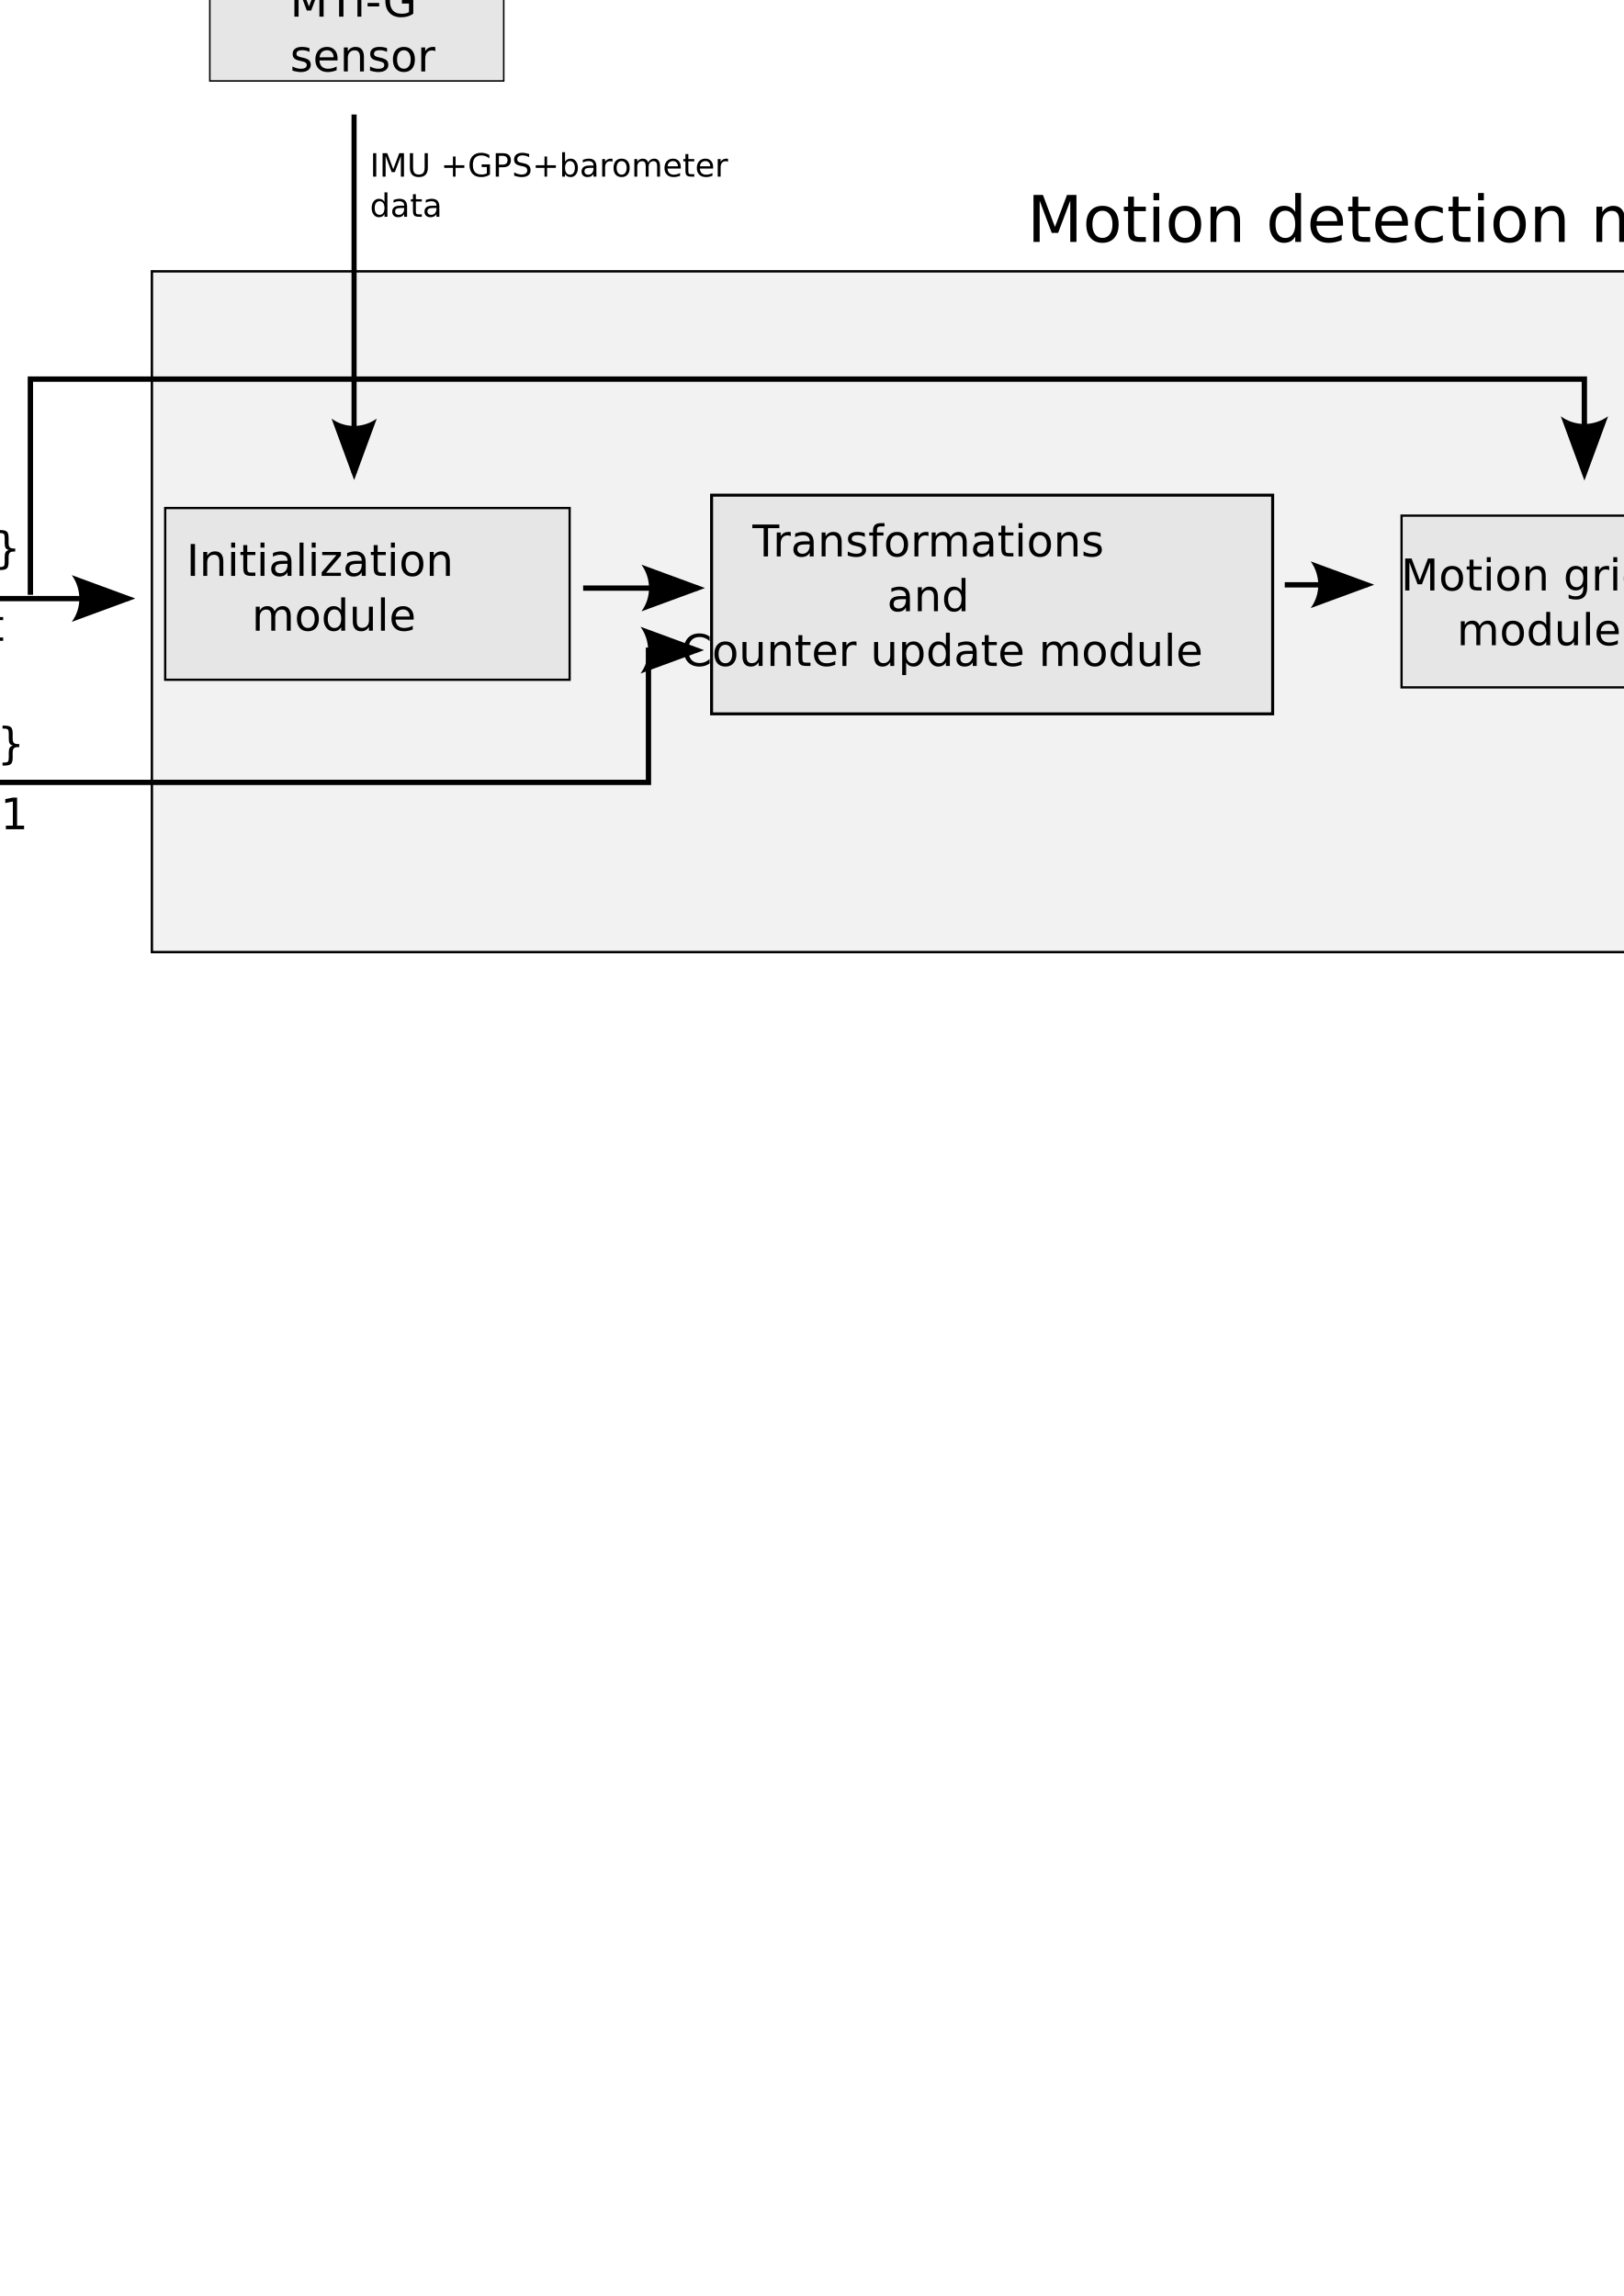
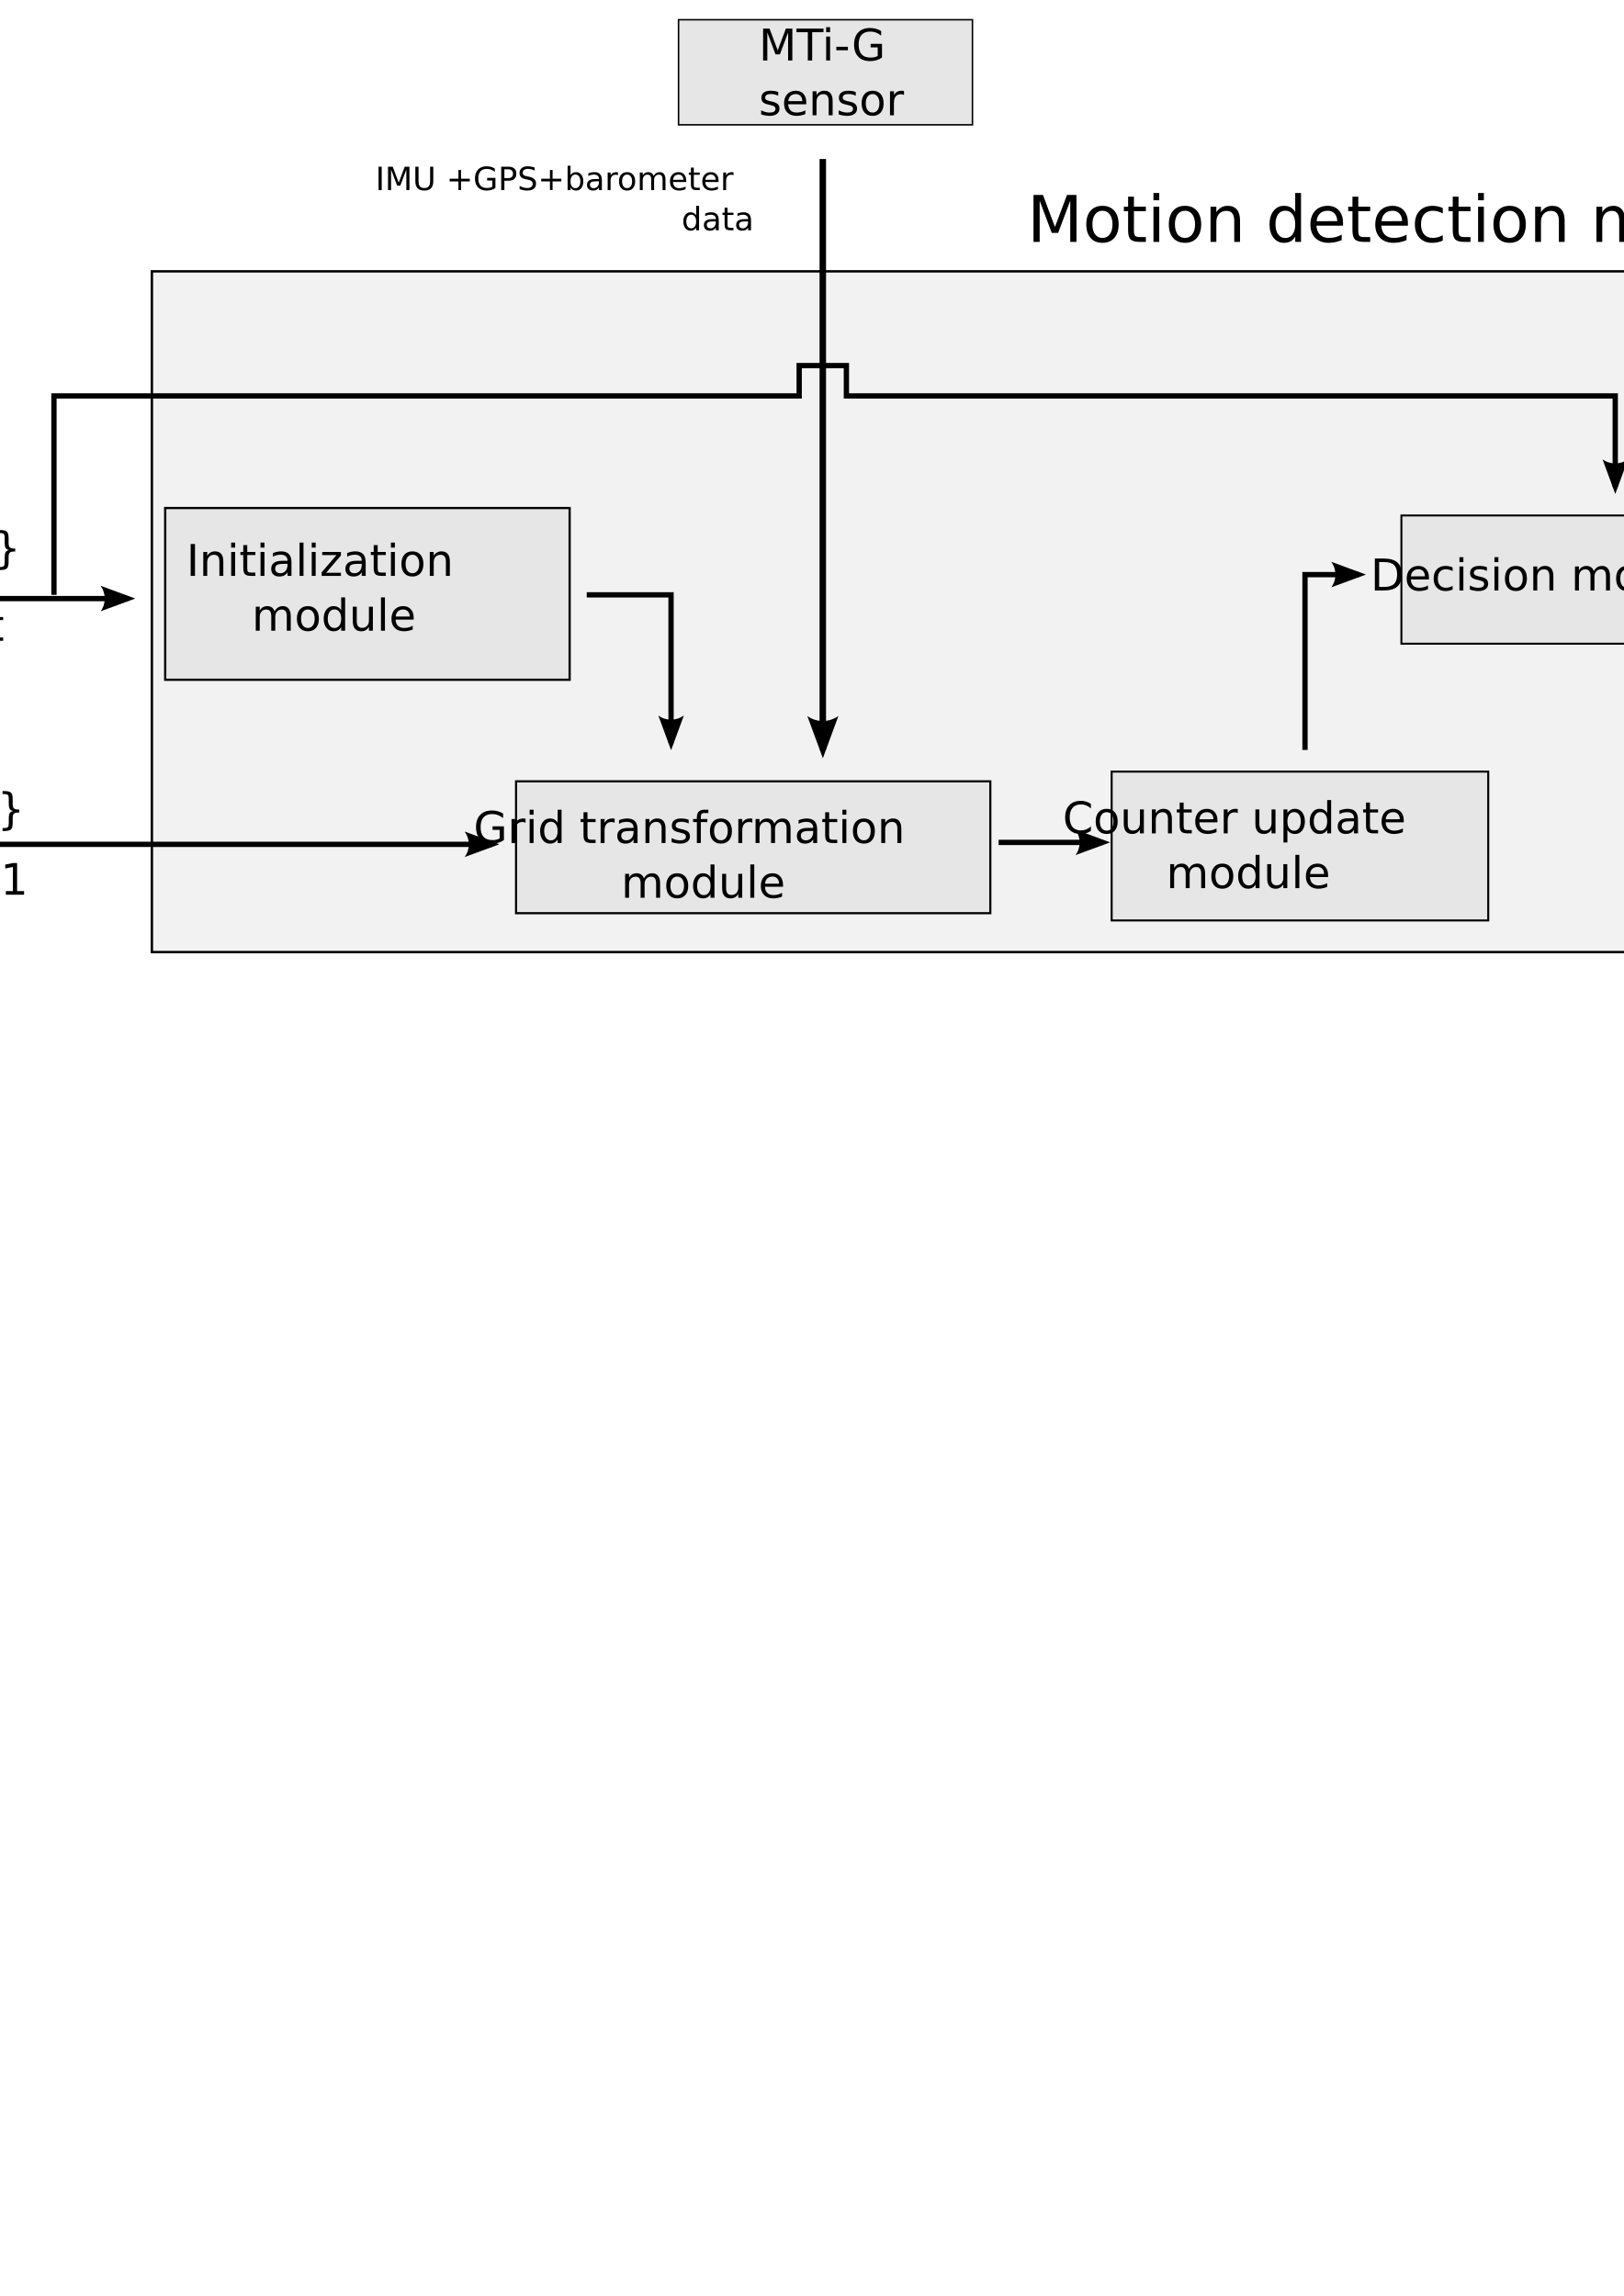
<svg xmlns="http://www.w3.org/2000/svg" width="210mm" height="297mm" id="svg2" version="1.1">
  <defs id="defs4">
    <marker orient="auto" refY="0.0" refX="0.0" id="Arrow1Lend" style="overflow:visible;">
      <path id="path4712" d="M 0.0,0.0 L 5.0,-5.0 L -12.5,0.0 L 5.0,5.0 L 0.0,0.0 z " style="fill-rule:evenodd;stroke:#000000;stroke-width:1.0pt;marker-start:none;" transform="scale(0.8) rotate(180) translate(12.5,0)" />
    </marker>
    <marker orient="auto" refY="0.0" refX="0.0" id="Arrow2Mend" style="overflow:visible;">
      <path id="path4736" style="font-size:12.0;fill-rule:evenodd;stroke-width:0.625;stroke-linejoin:round;" d="M 8.719,4.034 L -2.207,0.016 L 8.719,-4.002 C 6.973,-1.63 6.983,1.616 8.719,4.034 z " transform="scale(0.6) rotate(180) translate(0,0)" />
    </marker>
    <marker orient="auto" refY="0.0" refX="0.0" id="Arrow2Lend" style="overflow:visible;">
      <path id="path4730" style="font-size:12.0;fill-rule:evenodd;stroke-width:0.625;stroke-linejoin:round;" d="M 8.719,4.034 L -2.207,0.016 L 8.719,-4.002 C 6.973,-1.63 6.983,1.616 8.719,4.034 z " transform="scale(1.1) rotate(180) translate(1,0)" />
    </marker>
    <marker orient="auto" refY="0" refX="0" id="Arrow2Lend-2" style="overflow:visible">
      <path id="path4730-2" style="font-size:12px;fill-rule:evenodd;stroke-width:0.625;stroke-linejoin:round" d="M 8.719,4.034 -2.207,0.016 8.719,-4.002 c -1.745,2.372 -1.735,5.617 -6e-7,8.035 z" transform="matrix(-1.1,0,0,-1.1,-1.1,0)" />
    </marker>
    <marker orient="auto" refY="0" refX="0" id="Arrow2Lend-4" style="overflow:visible">
      <path id="path4730-27" style="font-size:12px;fill-rule:evenodd;stroke-width:0.625;stroke-linejoin:round" d="M 8.719,4.034 -2.207,0.016 8.719,-4.002 c -1.745,2.372 -1.735,5.617 -6e-7,8.035 z" transform="matrix(-1.1,0,0,-1.1,-1.1,0)" />
    </marker>
  </defs>
  <g id="layer1">
    <rect style="fill:#f2f2f2;stroke:#000000;stroke-width:1.169;stroke-miterlimit:4;stroke-dasharray:none" id="rect3696" width="831.937" height="332.826" x="74.246" y="132.652" />
    <rect style="text-align:center;line-height:125%;writing-mode:lr-tb;text-anchor:middle;fill:#e6e6e6;stroke:#000000;stroke-width:1.099" id="rect4484" width="197.703" height="83.967" x="80.748" y="248.368" />
    <text xml:space="preserve" style="font-size:21.419px;font-style:normal;font-weight:normal;text-align:center;line-height:125%;writing-mode:lr-tb;text-anchor:middle;fill:#000000;fill-opacity:1;stroke:none;font-family:Bitstream Vera Sans" x="180.232" y="281.563" id="text4486">
      <tspan id="tspan6274" x="183.642" y="281.563">Initialization </tspan>
      <tspan id="tspan6278" x="180.232" y="308.336">module</tspan>
    </text>
-     <g id="g6335" transform="translate(-174.0724,-227.0844)">
-       <rect y="469.171" x="521.907" height="106.917" width="274.269" id="rect4484-3" style="text-align:center;line-height:125%;writing-mode:lr-tb;text-anchor:middle;fill:#e6e6e6;stroke:#000000;stroke-width:1.46" />
-       <text id="text4486-9" y="499.127" x="658.45" style="font-size:21.419px;font-style:normal;font-weight:normal;text-align:center;line-height:125%;writing-mode:lr-tb;text-anchor:middle;fill:#000000;fill-opacity:1;stroke:none;font-family:Bitstream Vera Sans" xml:space="preserve">
-         <tspan id="tspan4529" y="499.127" x="658.45">Transformations</tspan>
-         <tspan y="525.9" x="658.45" id="tspan6282">and</tspan>
-         <tspan y="552.674" x="658.45" id="tspan6284">Counter update module</tspan>
+     <g id="g6228" transform="translate(-17.89011,-21.42857)">
+       <rect y="403.416" x="270.153" height="64.477" width="231.829" id="rect4484-3" style="text-align:center;line-height:125%;writing-mode:lr-tb;text-anchor:middle;fill:#e6e6e6;stroke:#000000;stroke-width:1.043" />
+       <text id="text4486-9" y="433.581" x="385.477" style="font-size:21.419px;font-style:normal;font-weight:normal;text-align:center;line-height:125%;writing-mode:lr-tb;text-anchor:middle;fill:#000000;fill-opacity:1;stroke:none;font-family:Bitstream Vera Sans" xml:space="preserve">
+         <tspan id="tspan6202" y="433.581" x="385.477">Grid transformation</tspan>
+         <tspan id="tspan6206" y="460.354" x="385.477">module</tspan>
      </text>
    </g>
-     <g id="g4619" transform="translate(23.57761,-29.67033)">
+     <g id="g4619" transform="translate(252.6985,-8.241757)">
      <rect y="17.888" x="78.987" height="51.366" width="143.674" id="rect4484-3-6" style="fill:#e6e6e6;stroke:#000000;stroke-width:0.733" />
      <text id="text4486-9-1" y="37.823" x="118.223" style="font-size:21.419px;font-style:normal;font-weight:normal;fill:#000000;fill-opacity:1;stroke:none;font-family:Bitstream Vera Sans" xml:space="preserve">
        <tspan id="tspan4529-3" y="37.823" x="118.223">MTi-G </tspan>
        <tspan y="64.596" x="118.223" id="tspan4642">sensor</tspan>
      </text>
    </g>
    <text xml:space="preserve" style="font-size:31.481px;font-style:normal;font-weight:normal;fill:#000000;fill-opacity:1;stroke:none;font-family:Bitstream Vera Sans" x="502.101" y="118.267" id="text4584">
      <tspan x="502.101" y="118.267" id="tspan4588">Motion detection module</tspan>
    </text>
-     <path style="fill:none;stroke:#000000;stroke-width:2.584;stroke-linecap:butt;stroke-linejoin:miter;stroke-miterlimit:4;stroke-opacity:1;stroke-dasharray:none;marker-end:url(#Arrow2Lend)" d="m 285.049,287.528 56.125,0" id="path4592-0" />
-     <path style="fill:none;stroke:#000000;stroke-width:2.5;stroke-linecap:butt;stroke-linejoin:miter;stroke-miterlimit:4;stroke-opacity:1;stroke-dasharray:none;marker-end:url(#Arrow2Lend)" d="m 173.078,55.98 0,175.402" id="path4650" />
-     <text xml:space="preserve" style="font-size:15.695px;font-style:normal;font-weight:normal;fill:#000000;fill-opacity:1;stroke:none;font-family:Bitstream Vera Sans" x="180.83" y="86.362" id="text4673">
-       <tspan x="180.83" y="86.362" id="tspan4702">IMU +GPS+barometer</tspan>
-       <tspan x="180.83" y="105.981" id="tspan4646">data</tspan>
+     <path style="fill:none;stroke:#000000;stroke-width:3.154;stroke-linecap:butt;stroke-linejoin:miter;stroke-miterlimit:4;stroke-opacity:1;stroke-dasharray:none;marker-end:url(#Arrow2Mend)" d="m 402.2,77.736 0,288.794" id="path4650" />
+     <text xml:space="preserve" style="font-size:15.695px;font-style:normal;font-weight:normal;text-align:end;text-anchor:end;fill:#000000;fill-opacity:1;stroke:none;font-family:Bitstream Vera Sans" x="393.467" y="92.956" id="text4673">
+       <tspan x="393.467" y="92.956" id="tspan4702">IMU +GPS+barometer</tspan>
+       <tspan x="393.467" y="112.574" id="tspan4646">data</tspan>
    </text>
-     <path style="fill:none;stroke:#000000;stroke-width:2.584;stroke-linecap:butt;stroke-linejoin:miter;stroke-miterlimit:4;stroke-opacity:1;stroke-dasharray:none;marker-end:url(#Arrow2Lend)" d="m 888.218,291.424 49.414,0" id="path4704" />
+     <path style="fill:none;stroke:#000000;stroke-width:2.584;stroke-linecap:butt;stroke-linejoin:miter;stroke-miterlimit:4;stroke-opacity:1;stroke-dasharray:none;marker-end:url(#Arrow2Mend)" d="m 888.218,291.424 49.414,0" id="path4704" />
    <text xml:space="preserve" style="font-size:21.206px;font-style:normal;font-weight:normal;fill:#000000;fill-opacity:1;stroke:none;font-family:Bitstream Vera Sans" x="888.66" y="264.424" id="text4673-9">
      <tspan x="888.66" y="264.424" id="tspan4702-9">{Moving parts}</tspan>
    </text>
    <text xml:space="preserve" style="font-size:21.206px;font-style:normal;font-weight:normal;fill:#000000;fill-opacity:1;stroke:none;font-family:Bitstream Vera Sans" x="-185.702" y="275.246" id="text4673-9-5">
      <tspan x="-185.702" y="275.246" id="tspan4702-9-0">{Occupancy Grid}</tspan>
    </text>
-     <path style="fill:none;stroke:#000000;stroke-width:2.584;stroke-linecap:butt;stroke-linejoin:miter;stroke-miterlimit:4;stroke-opacity:1;stroke-dasharray:none;marker-end:url(#Arrow2Lend)" d="m -10.155,292.65 72.856,0" id="path4592-2" />
+     <path style="fill:none;stroke:#000000;stroke-width:2.584;stroke-linecap:butt;stroke-linejoin:miter;stroke-miterlimit:4;stroke-opacity:1;stroke-dasharray:none;marker-end:url(#Arrow2Mend)" d="m -10.155,292.65 72.856,0" id="path4592-2" />
    <text xml:space="preserve" style="font-size:21.206px;font-style:normal;font-weight:normal;fill:#000000;fill-opacity:1;stroke:none;font-family:Bitstream Vera Sans" x="-6.264" y="313.279" id="text4673-9-5-1-4">
      <tspan x="-6.264" y="313.279" id="tspan4702-9-0-6-3">t</tspan>
    </text>
-     <path style="fill:none;stroke:#000000;stroke-width:2.584;stroke-linecap:butt;stroke-linejoin:miter;stroke-miterlimit:4;stroke-opacity:1;stroke-dasharray:none;marker-end:url(#Arrow2Lend-2)" d="m -4.786,382.511 321.767,0 0,-64.62 23.747,0" id="path5779" />
-     <text xml:space="preserve" style="font-size:21.206px;font-style:normal;font-weight:normal;fill:#000000;fill-opacity:1;stroke:none;font-family:Bitstream Vera Sans" x="-15.727" y="405.412" id="text4673-9-5-1-4-8">
-       <tspan x="-15.727" y="405.412" id="tspan4702-9-0-6-3-4">t-1</tspan>
+     <text xml:space="preserve" style="font-size:21.206px;font-style:normal;font-weight:normal;fill:#000000;fill-opacity:1;stroke:none;font-family:Bitstream Vera Sans" x="-15.727" y="437.412" id="text4673-9-5-1-4-8">
+       <tspan x="-15.727" y="437.412" id="tspan4702-9-0-6-3-4">t-1</tspan>
    </text>
-     <g id="g4599-5" transform="translate(683.6911,-39.84257)">
-       <g id="g6324">
-         <rect style="text-align:center;line-height:125%;writing-mode:lr-tb;text-anchor:middle;fill:#e6e6e6;stroke:#000000;stroke-width:1.099" id="rect4484-5" width="197.703" height="83.967" x="1.416" y="291.934" />
-         <text xml:space="preserve" style="font-size:21.419px;font-style:normal;font-weight:normal;text-align:center;line-height:125%;writing-mode:lr-tb;text-anchor:middle;fill:#000000;fill-opacity:1;stroke:none;font-family:Bitstream Vera Sans" x="99.216" y="328.516" id="text4486-6">
-           <tspan id="tspan6278-4" x="102.626" y="328.516">Motion grid </tspan>
-           <tspan id="tspan6322" x="99.216" y="355.289">module</tspan>
-         </text>
-       </g>
+     <g id="g6223">
+       <rect y="252.017" x="685.032" height="62.688" width="197.852" id="rect4484-5" style="text-align:center;line-height:125%;writing-mode:lr-tb;text-anchor:middle;fill:#e6e6e6;stroke:#000000;stroke-width:0.95" />
+       <text id="text4486-6" y="288.673" x="782.907" style="font-size:21.419px;font-style:normal;font-weight:normal;text-align:center;line-height:125%;writing-mode:lr-tb;text-anchor:middle;fill:#000000;fill-opacity:1;stroke:none;font-family:Bitstream Vera Sans" xml:space="preserve">
+         <tspan y="288.673" x="782.907" id="tspan6322">Decision module</tspan>
+       </text>
    </g>
-     <path style="fill:none;stroke:#000000;stroke-width:2.584;stroke-linecap:butt;stroke-linejoin:miter;stroke-miterlimit:4;stroke-opacity:1;stroke-dasharray:none;marker-end:url(#Arrow2Lend)" d="m 628.01,285.924 40.301,0" id="path4592-0-3" />
-     <path style="fill:none;stroke:#000000;stroke-width:2.615;stroke-linecap:butt;stroke-linejoin:miter;stroke-miterlimit:4;stroke-opacity:1;stroke-dasharray:none;marker-end:url(#Arrow2Lend-4)" d="m 14.85,290.808 0,-105.464 759.615,0 0,46.14" id="path4116" />
-     <text xml:space="preserve" style="font-size:21.206px;font-style:normal;font-weight:normal;fill:#000000;fill-opacity:1;stroke:none;font-family:Bitstream Vera Sans" x="-110.696" y="370.85" id="text4673-9-5-6">
-       <tspan x="-110.696" y="370.85" id="tspan4702-9-0-1">{Counters}</tspan>
+     <text xml:space="preserve" style="font-size:21.206px;font-style:normal;font-weight:normal;fill:#000000;fill-opacity:1;stroke:none;font-family:Bitstream Vera Sans" x="-110.696" y="402.85" id="text4673-9-5-6">
+       <tspan x="-110.696" y="402.85" id="tspan4702-9-0-1">{Counters}</tspan>
    </text>
+     <g id="g6217" transform="translate(-115.3846,-6.593407)">
+       <rect y="383.832" x="658.783" height="72.775" width="184.083" id="rect4484-3-5" style="text-align:center;line-height:125%;writing-mode:lr-tb;text-anchor:middle;fill:#e6e6e6;stroke:#000000;stroke-width:0.987" />
+       <text id="text4486-9-7" y="414.025" x="749.409" style="font-size:21.419px;font-style:normal;font-weight:normal;text-align:center;line-height:125%;writing-mode:lr-tb;text-anchor:middle;fill:#000000;fill-opacity:1;stroke:none;font-family:Bitstream Vera Sans" xml:space="preserve">
+         <tspan y="414.025" x="752.819" id="tspan6284-0">Counter update </tspan>
+         <tspan id="tspan6200" y="440.798" x="749.409">module</tspan>
+       </text>
+     </g>
+     <path style="fill:none;stroke:#000000;stroke-width:2.584;stroke-linecap:butt;stroke-linejoin:miter;stroke-opacity:1;stroke-miterlimit:4;stroke-dasharray:none;marker-end:url(#Arrow2Mend)" d="m -14.835,412.802 255.495,0" id="path6238" />
+     <path style="fill:none;stroke:#000000;stroke-width:2.584;stroke-linecap:butt;stroke-linejoin:miter;stroke-opacity:1;stroke-miterlimit:4;stroke-dasharray:none;marker-end:url(#Arrow2Mend)" d="m 286.813,290.824 41.209,0 0,72.527" id="path6240" />
+     <path style="fill:none;stroke:#000000;stroke-width:2.584;stroke-linecap:butt;stroke-linejoin:miter;stroke-miterlimit:4;stroke-opacity:1;stroke-dasharray:none;marker-end:url(#Arrow2Mend)" d="m 488.154,411.857 51.099,0" id="path6244" />
+     <path style="fill:none;stroke:#000000;stroke-width:2.584;stroke-linecap:butt;stroke-linejoin:miter;stroke-opacity:1;stroke-miterlimit:4;stroke-dasharray:none;marker-end:url(#Arrow2Mend)" d="m 637.912,366.648 0,-85.714 26.374,0" id="path6246" />
+     <path style="fill:none;stroke:#000000;stroke-width:2.584;stroke-linecap:butt;stroke-linejoin:miter;stroke-opacity:1;stroke-miterlimit:4;stroke-dasharray:none;marker-end:url(#Arrow2Mend)" d="m 26.374,290.824 0,-97.253 364.286,0 0,-14.835 23.077,0 0,14.835 375.824,0 0,44.505" id="path7434" />
  </g>
</svg>
